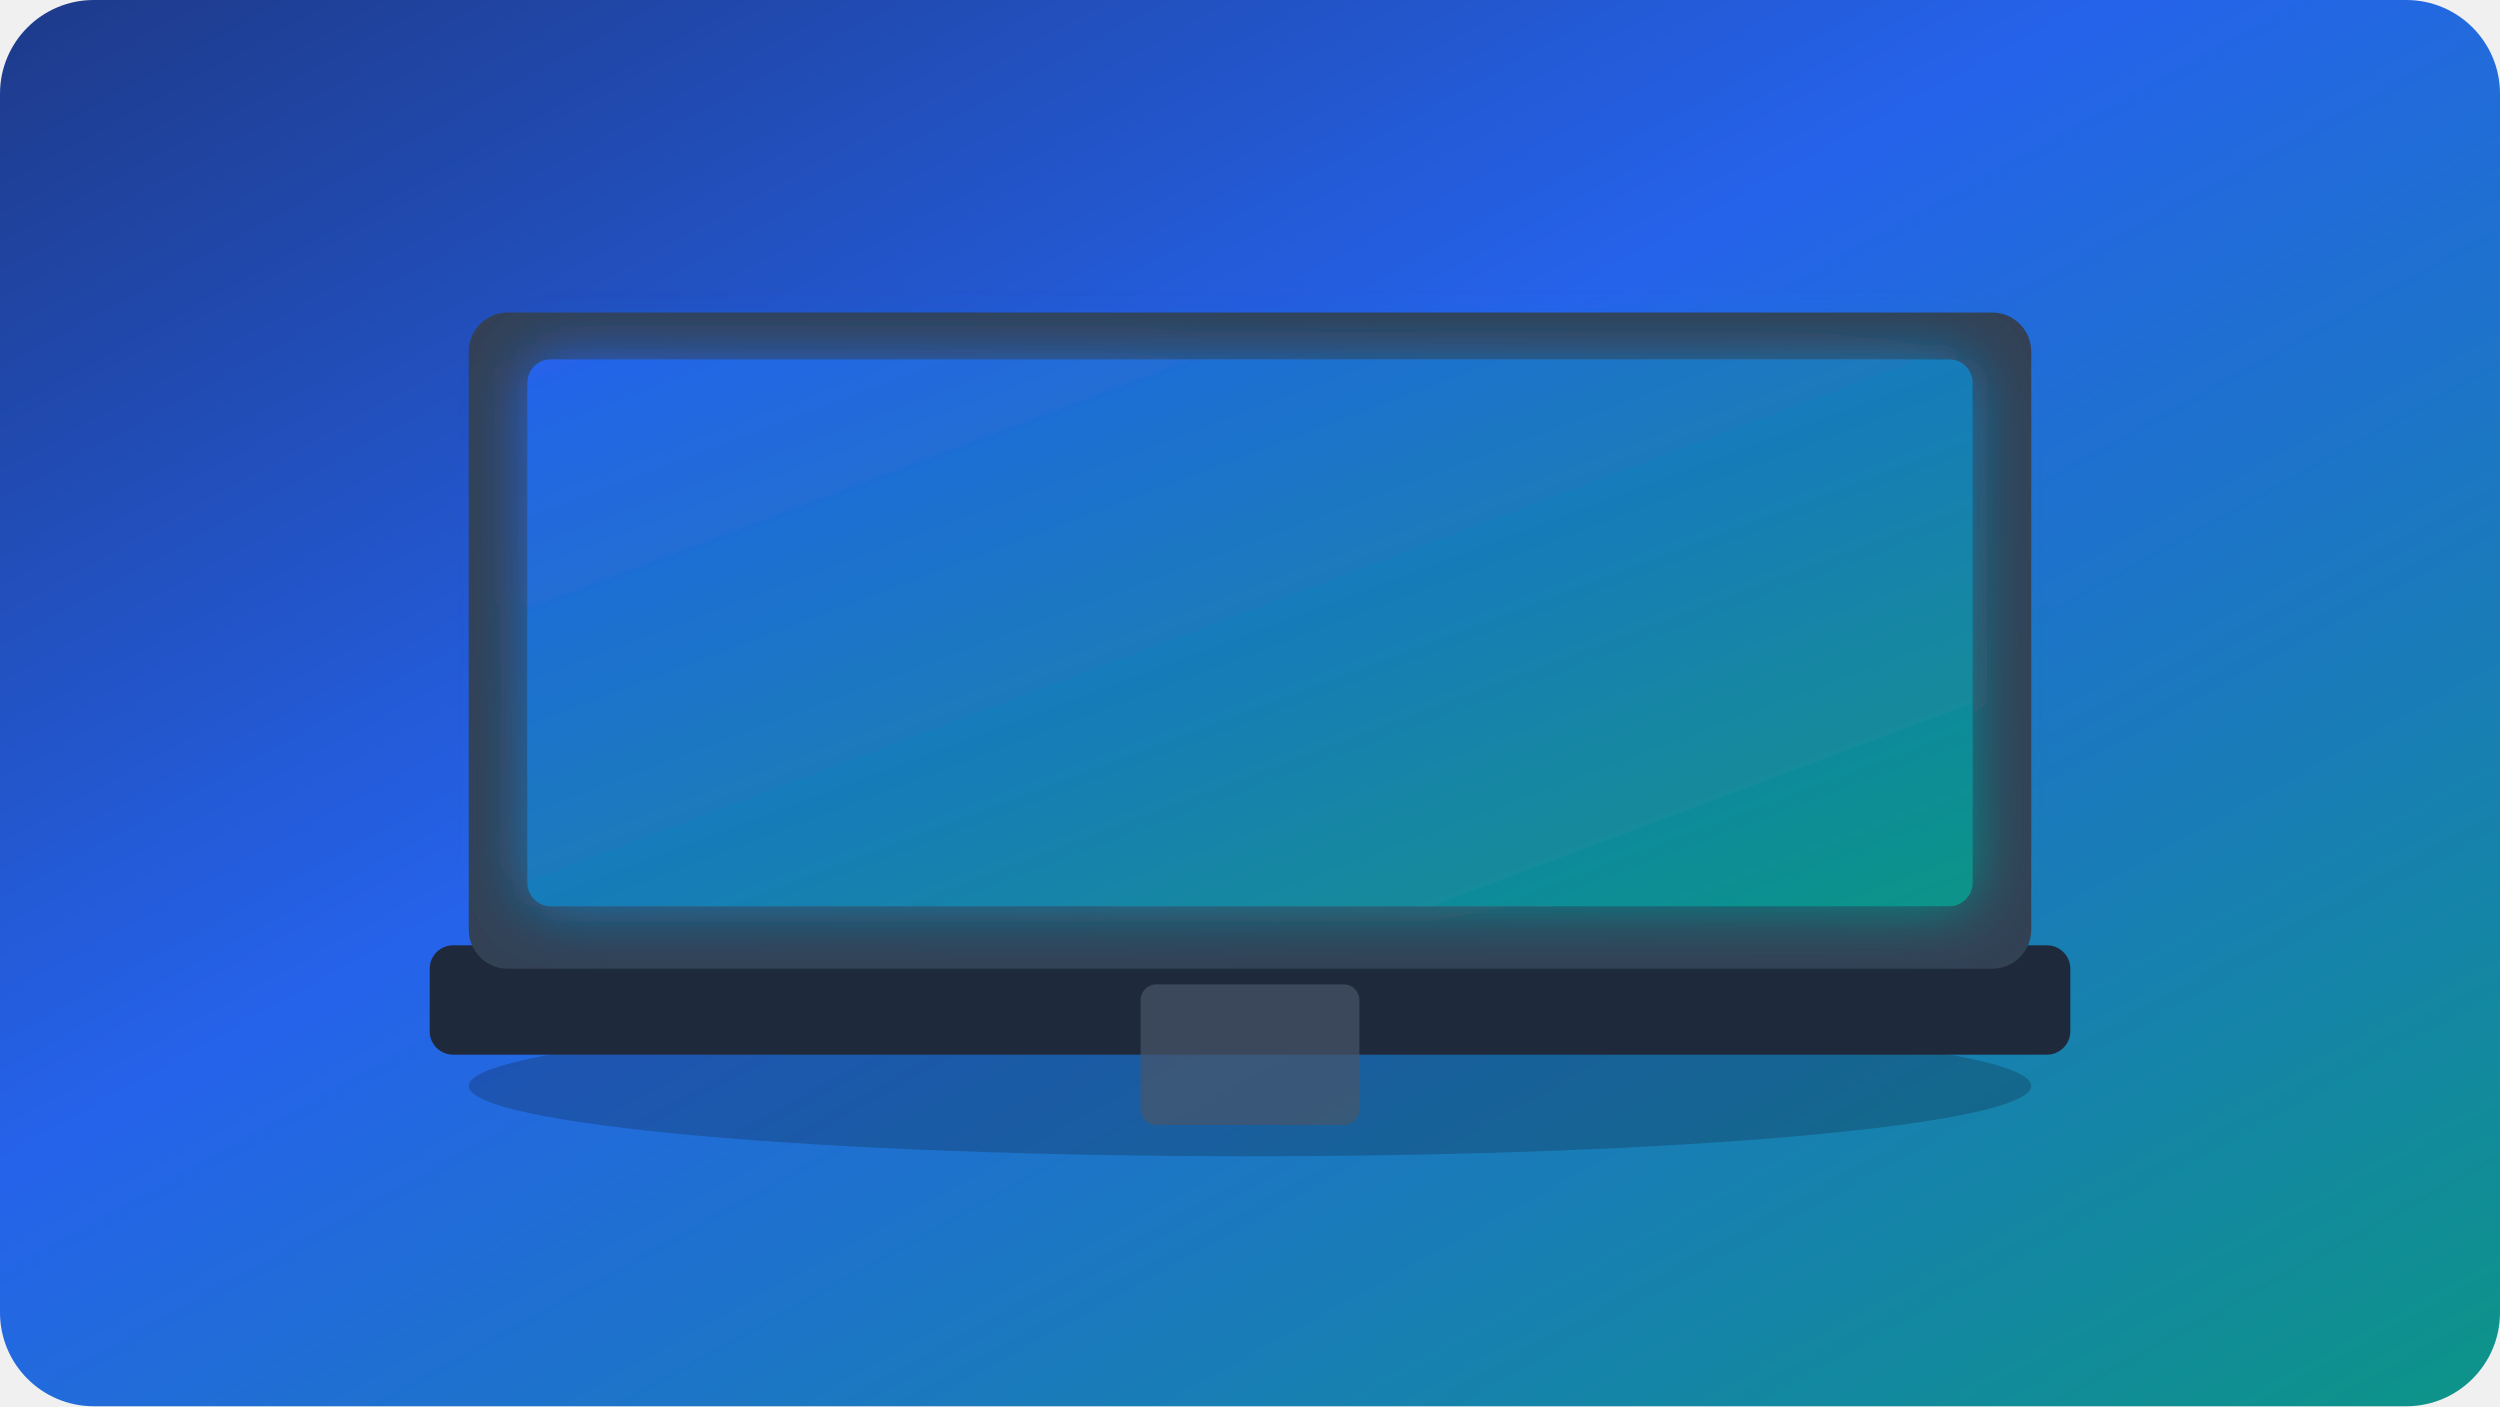
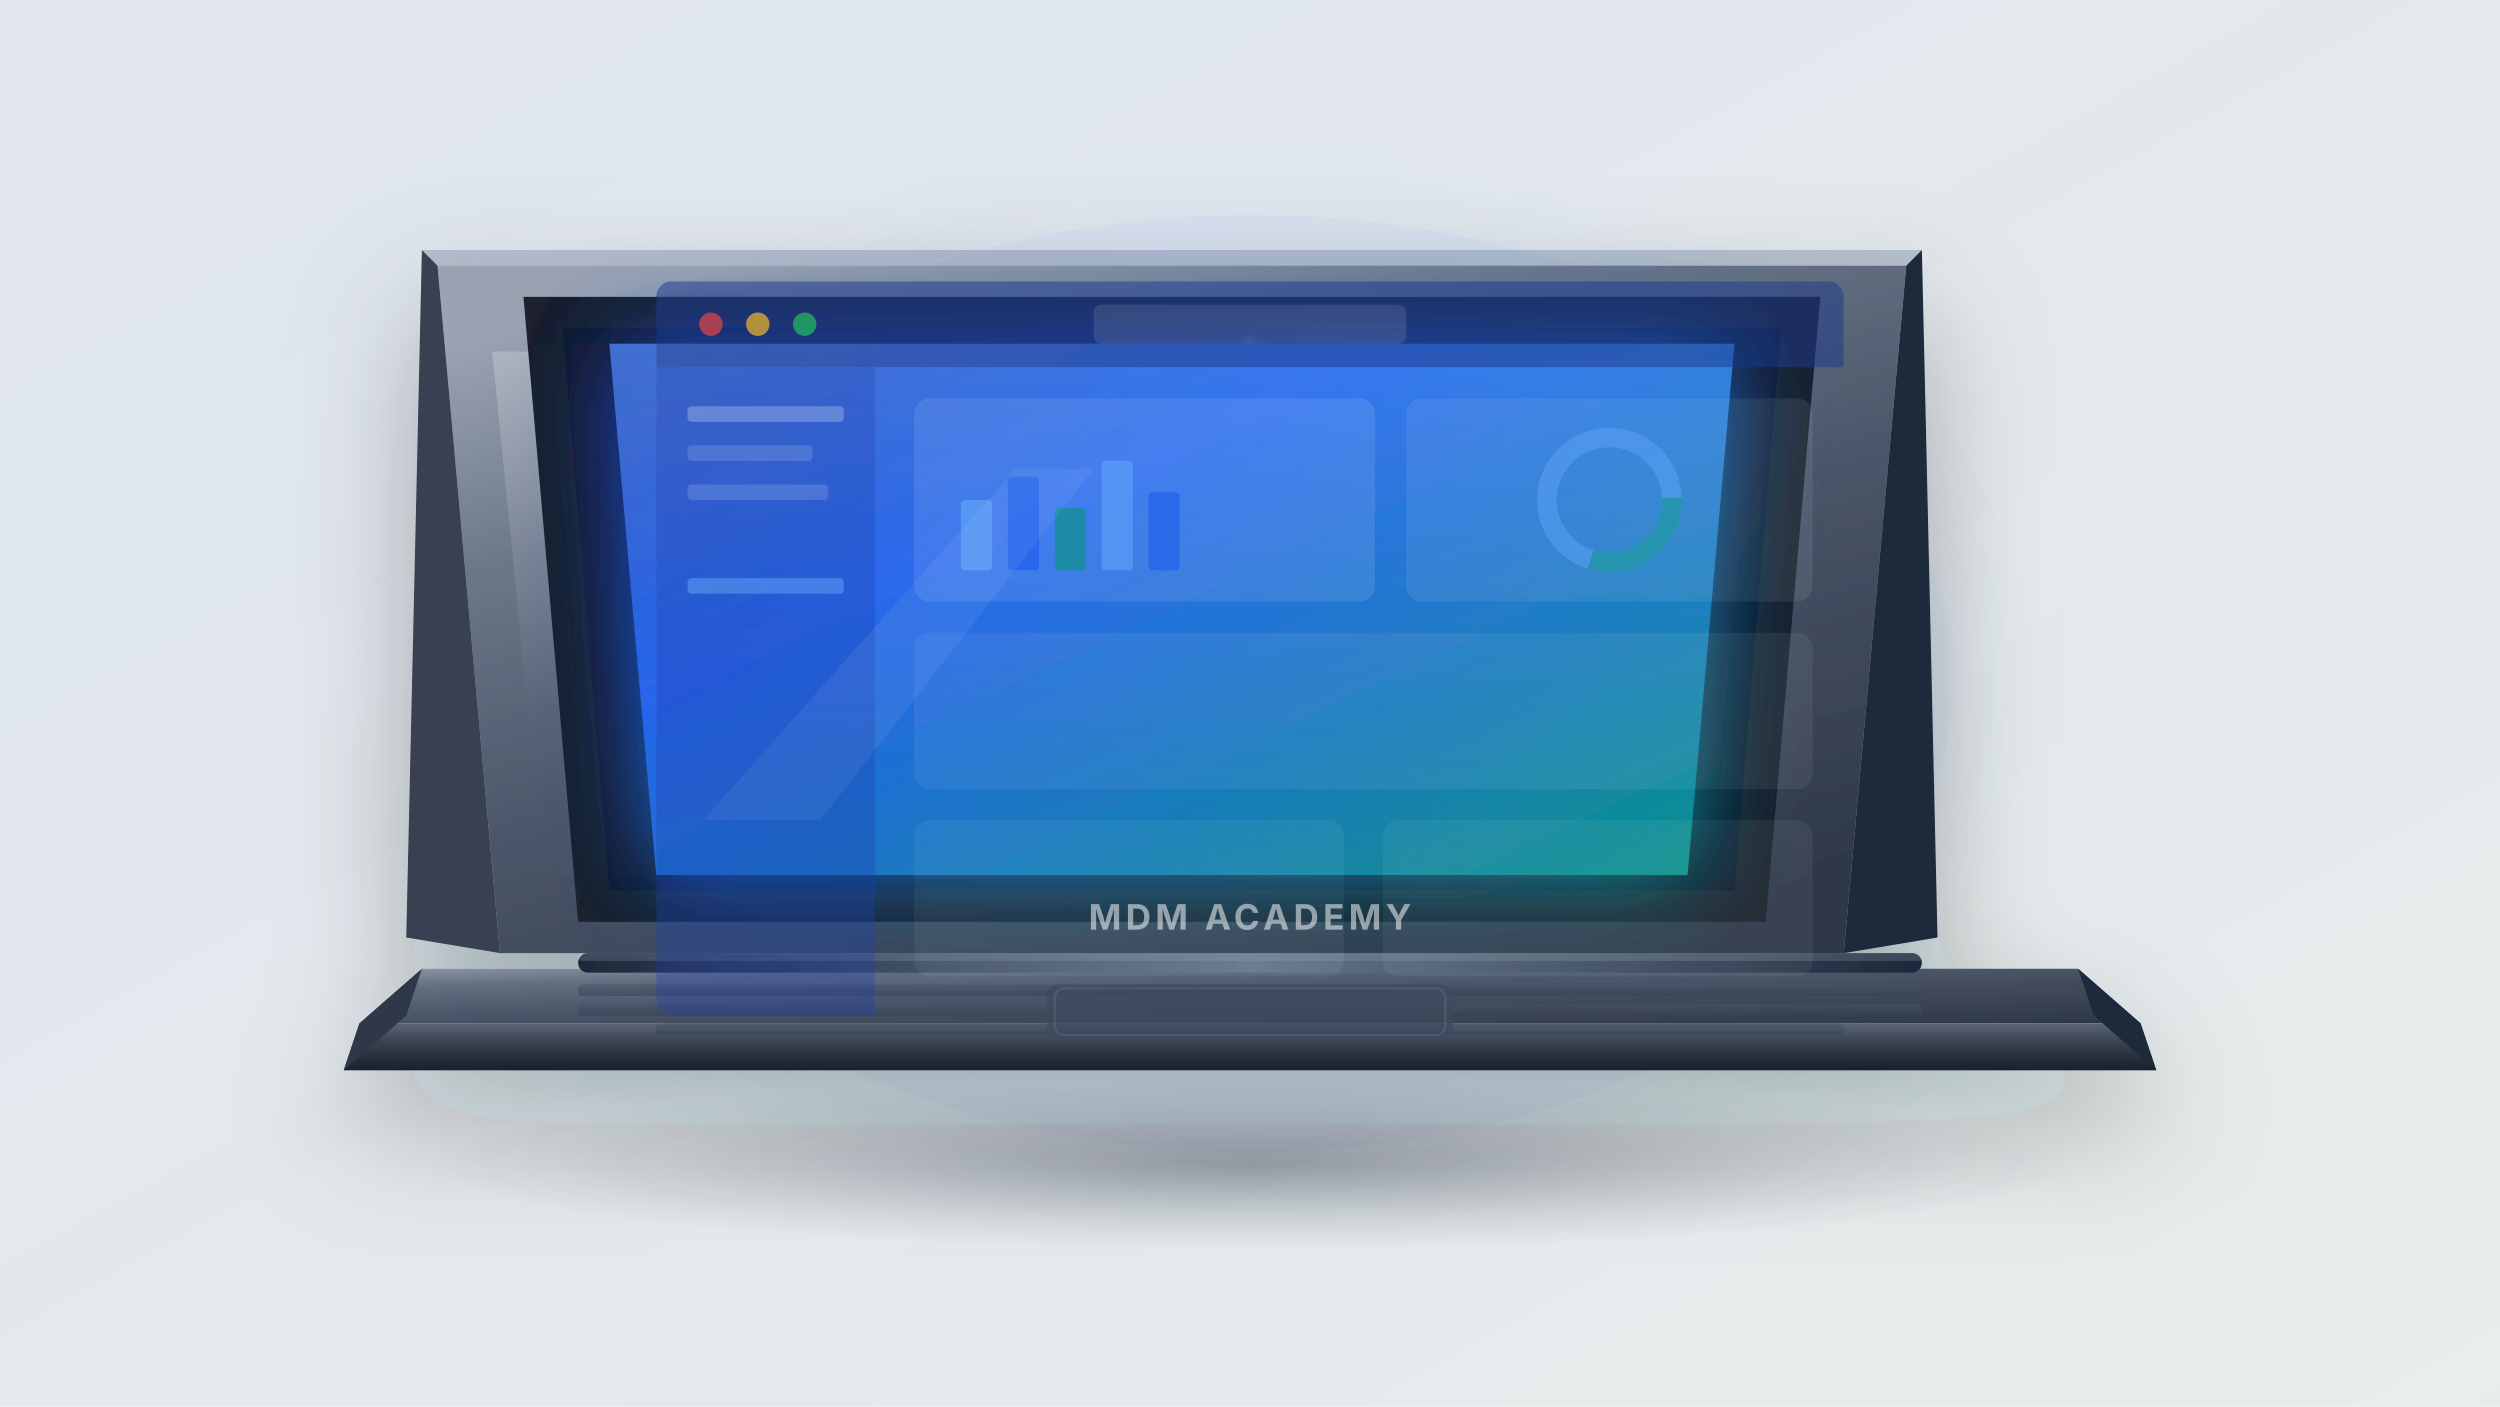
<svg xmlns="http://www.w3.org/2000/svg" width="640" height="360" viewBox="0 0 640 360" role="img" aria-label="MacBook MDM Academy">
  <defs>
-     <linearGradient id="bg" x1="0%" y1="0%" x2="100%" y2="100%">
-       <stop offset="0%" stop-color="#1e3a8a" />
-       <stop offset="42%" stop-color="#2563eb" />
+     <linearGradient id="ambient" x1="0%" y1="0%" x2="100%" y2="100%">
+       <stop offset="0%" stop-color="#2563eb" stop-opacity="0.08" />
+       <stop offset="100%" stop-color="#0d9488" stop-opacity="0.04" />
+     </linearGradient>
+     <linearGradient id="aluminum-top" x1="0%" y1="0%" x2="100%" y2="100%">
+       <stop offset="0%" stop-color="#8b95a5" />
+       <stop offset="18%" stop-color="#636f80" />
+       <stop offset="45%" stop-color="#4a5568" />
+       <stop offset="72%" stop-color="#3d4654" />
+       <stop offset="100%" stop-color="#2d3748" />
+     </linearGradient>
+     <linearGradient id="aluminum-side" x1="0%" y1="0%" x2="0%" y2="100%">
+       <stop offset="0%" stop-color="#5a6578" />
+       <stop offset="40%" stop-color="#3a4250" />
+       <stop offset="100%" stop-color="#1a202c" />
+     </linearGradient>
+     <linearGradient id="aluminum-lid" x1="20%" y1="0%" x2="80%" y2="100%">
+       <stop offset="0%" stop-color="#9aa3b2" />
+       <stop offset="25%" stop-color="#6b7789" />
+       <stop offset="55%" stop-color="#4a5568" />
+       <stop offset="85%" stop-color="#374151" />
+       <stop offset="100%" stop-color="#2d3748" />
+     </linearGradient>
+     <linearGradient id="aluminum-edge" x1="0%" y1="0%" x2="100%" y2="0%">
+       <stop offset="0%" stop-color="#1e293b" />
+       <stop offset="50%" stop-color="#64748b" />
+       <stop offset="100%" stop-color="#1e293b" />
+     </linearGradient>
+     <linearGradient id="screen-bg" x1="0%" y1="0%" x2="100%" y2="100%">
+       <stop offset="0%" stop-color="#1e40af" />
+       <stop offset="35%" stop-color="#2563eb" />
      <stop offset="100%" stop-color="#0d9488" />
    </linearGradient>
-     <linearGradient id="screen" x1="0%" y1="0%" x2="100%" y2="100%">
-       <stop offset="0%" stop-color="#2563eb" />
-       <stop offset="100%" stop-color="#0d9488" />
+     <linearGradient id="screen-glow" x1="50%" y1="0%" x2="50%" y2="100%">
+       <stop offset="0%" stop-color="#60a5fa" stop-opacity="0.35" />
+       <stop offset="100%" stop-color="#2563eb" stop-opacity="0" />
    </linearGradient>
-     <filter id="glow" x="-20%" y="-20%" width="140%" height="140%">
-       <feGaussianBlur stdDeviation="8" result="b" />
+     <linearGradient id="lid-shine" x1="0%" y1="0%" x2="100%" y2="100%">
+       <stop offset="0%" stop-color="#fff" stop-opacity="0.22" />
+       <stop offset="35%" stop-color="#fff" stop-opacity="0" />
+       <stop offset="100%" stop-color="#fff" stop-opacity="0" />
+     </linearGradient>
+     <linearGradient id="key-row" x1="0%" y1="0%" x2="0%" y2="100%">
+       <stop offset="0%" stop-color="#475569" />
+       <stop offset="100%" stop-color="#334155" />
+     </linearGradient>
+     <radialGradient id="floor-shadow" cx="50%" cy="50%" r="50%">
+       <stop offset="0%" stop-color="#0f172a" stop-opacity="0.32" />
+       <stop offset="70%" stop-color="#0f172a" stop-opacity="0.08" />
+       <stop offset="100%" stop-color="#0f172a" stop-opacity="0" />
+     </radialGradient>
+     <filter id="screen-blur" x="-30%" y="-30%" width="160%" height="160%">
+       <feGaussianBlur stdDeviation="12" result="blur" />
      <feMerge>
-         <feMergeNode in="b" />
+         <feMergeNode in="blur" />
        <feMergeNode in="SourceGraphic" />
      </feMerge>
    </filter>
+     <filter id="soft-shadow" x="-50%" y="-50%" width="200%" height="200%">
+       <feDropShadow dx="0" dy="14" stdDeviation="16" flood-color="#0f172a" flood-opacity="0.28" />
+     </filter>
+     <clipPath id="screen-clip">
+       <rect x="168" y="72" width="304" height="188" rx="4" />
+     </clipPath>
  </defs>
-   <rect width="640" height="360" fill="url(#bg)" rx="24" />
-   <g transform="translate(320 200)">
-     <ellipse cx="0" cy="78" rx="200" ry="18" fill="#0f172a" opacity="0.25" />
-     <rect x="-210" y="42" width="420" height="28" rx="6" fill="#1e293b" />
-     <rect x="-200" y="-120" width="400" height="168" rx="10" fill="#334155" />
-     <rect x="-185" y="-108" width="370" height="140" rx="6" fill="url(#screen)" filter="url(#glow)" />
-     <rect x="-28" y="52" width="56" height="36" rx="4" fill="#475569" opacity="0.7" />
+   <rect width="640" height="360" fill="url(#ambient)" />
+   <ellipse cx="320" cy="175" rx="180" ry="120" fill="#2563eb" opacity="0.06" filter="url(#screen-blur)" />
+   <ellipse cx="320" cy="298" rx="210" ry="22" fill="url(#floor-shadow)" />
+   <g filter="url(#soft-shadow)">
+     <path d="M108 248 L532 248 L548 262 L92 262 Z" fill="url(#aluminum-top)" />
+     <path d="M92 262 L548 262 L552 274 L88 274 Z" fill="url(#aluminum-side)" />
+     <path d="M108 248 L92 262 L88 274 L104 260 Z" fill="#2d3748" />
+     <path d="M532 248 L548 262 L552 274 L536 260 Z" fill="#1e293b" />
+     <g opacity="0.55">
+       <rect x="148" y="252" width="344" height="3" rx="1" fill="url(#key-row)" />
+       <rect x="148" y="257" width="344" height="3" rx="1" fill="url(#key-row)" />
+       <rect x="168" y="262" width="304" height="3" rx="1" fill="url(#key-row)" />
+     </g>
+     <rect x="268" y="252" width="104" height="14" rx="3" fill="#3d4a5c" opacity="0.7" />
+     <rect x="270" y="253" width="100" height="12" rx="2.5" fill="none" stroke="#64748b" stroke-width="0.5" opacity="0.4" />
+     <rect x="148" y="244" width="344" height="5" rx="2.5" fill="url(#aluminum-edge)" />
+     <rect x="148" y="244" width="344" height="2" rx="1" fill="#94a3b8" opacity="0.25" />
+     <path d="M128 244 L472 244 L488 68 L112 68 Z" fill="url(#aluminum-lid)" />
+     <path d="M112 68 L488 68 L492 64 L108 64 Z" fill="#64748b" opacity="0.35" />
+     <path d="M128 244 L112 68 L108 64 L104 240 Z" fill="#374151" />
+     <path d="M472 244 L488 68 L492 64 L496 240 Z" fill="#1e293b" />
+     <path d="M140 230 L460 230 L474 90 L126 90 Z" fill="url(#lid-shine)" />
+     <path d="M148 236 L452 236 L466 76 L134 76 Z" fill="#1a202c" />
+     <path d="M156 228 L444 228 L456 84 L144 84 Z" fill="#0f172a" />
+     <circle cx="320" cy="88" r="2.2" fill="#1e293b" />
+     <circle cx="320" cy="88" r="1" fill="#475569" opacity="0.6" />
+     <path d="M168 224 L432 224 L444 88 L156 88 Z" fill="url(#screen-bg)" filter="url(#screen-blur)" />
+     <path d="M168 224 L432 224 L444 88 L156 88 Z" fill="url(#screen-glow)" />
+     <g clip-path="url(#screen-clip)" opacity="0.95">
+       <rect x="168" y="72" width="304" height="22" fill="#1e3a8a" opacity="0.55" />
+       <circle cx="182" cy="83" r="3" fill="#ef4444" opacity="0.7" />
+       <circle cx="194" cy="83" r="3" fill="#fbbf24" opacity="0.7" />
+       <circle cx="206" cy="83" r="3" fill="#22c55e" opacity="0.7" />
+       <rect x="280" y="78" width="80" height="10" rx="2" fill="#fff" opacity="0.12" />
+       <rect x="168" y="94" width="56" height="166" fill="#1e40af" opacity="0.35" />
+       <rect x="176" y="104" width="40" height="4" rx="1" fill="#fff" opacity="0.25" />
+       <rect x="176" y="114" width="32" height="4" rx="1" fill="#fff" opacity="0.15" />
+       <rect x="176" y="124" width="36" height="4" rx="1" fill="#fff" opacity="0.15" />
+       <rect x="176" y="148" width="40" height="4" rx="1" fill="#60a5fa" opacity="0.5" />
+       <rect x="234" y="102" width="118" height="52" rx="4" fill="#fff" opacity="0.1" />
+       <rect x="360" y="102" width="104" height="52" rx="4" fill="#fff" opacity="0.08" />
+       <rect x="234" y="162" width="230" height="40" rx="4" fill="#fff" opacity="0.07" />
+       <rect x="234" y="210" width="110" height="40" rx="4" fill="#fff" opacity="0.06" />
+       <rect x="354" y="210" width="110" height="40" rx="4" fill="#fff" opacity="0.06" />
+       <rect x="246" y="128" width="8" height="18" rx="1" fill="#60a5fa" opacity="0.7" />
+       <rect x="258" y="122" width="8" height="24" rx="1" fill="#2563eb" opacity="0.8" />
+       <rect x="270" y="130" width="8" height="16" rx="1" fill="#0d9488" opacity="0.7" />
+       <rect x="282" y="118" width="8" height="28" rx="1" fill="#60a5fa" opacity="0.6" />
+       <rect x="294" y="126" width="8" height="20" rx="1" fill="#2563eb" opacity="0.75" />
+       <circle cx="412" cy="128" r="16" fill="none" stroke="#60a5fa" stroke-width="5" opacity="0.5" />
+       <circle cx="412" cy="128" r="16" fill="none" stroke="#0d9488" stroke-width="5" stroke-dasharray="30 70" opacity="0.6" />
+       <text x="320" y="238" text-anchor="middle" font-family="system-ui,-apple-system,sans-serif" font-size="9" font-weight="700" letter-spacing="0.12em" fill="#fff" opacity="0.55">MDM ACADEMY</text>
+     </g>
+     <path d="M168 224 L432 224 L444 88 L156 88 Z" fill="url(#lid-shine)" opacity="0.35" />
+     <path d="M180 210 L260 120 L280 120 L210 210 Z" fill="#fff" opacity="0.06" />
  </g>
</svg>
